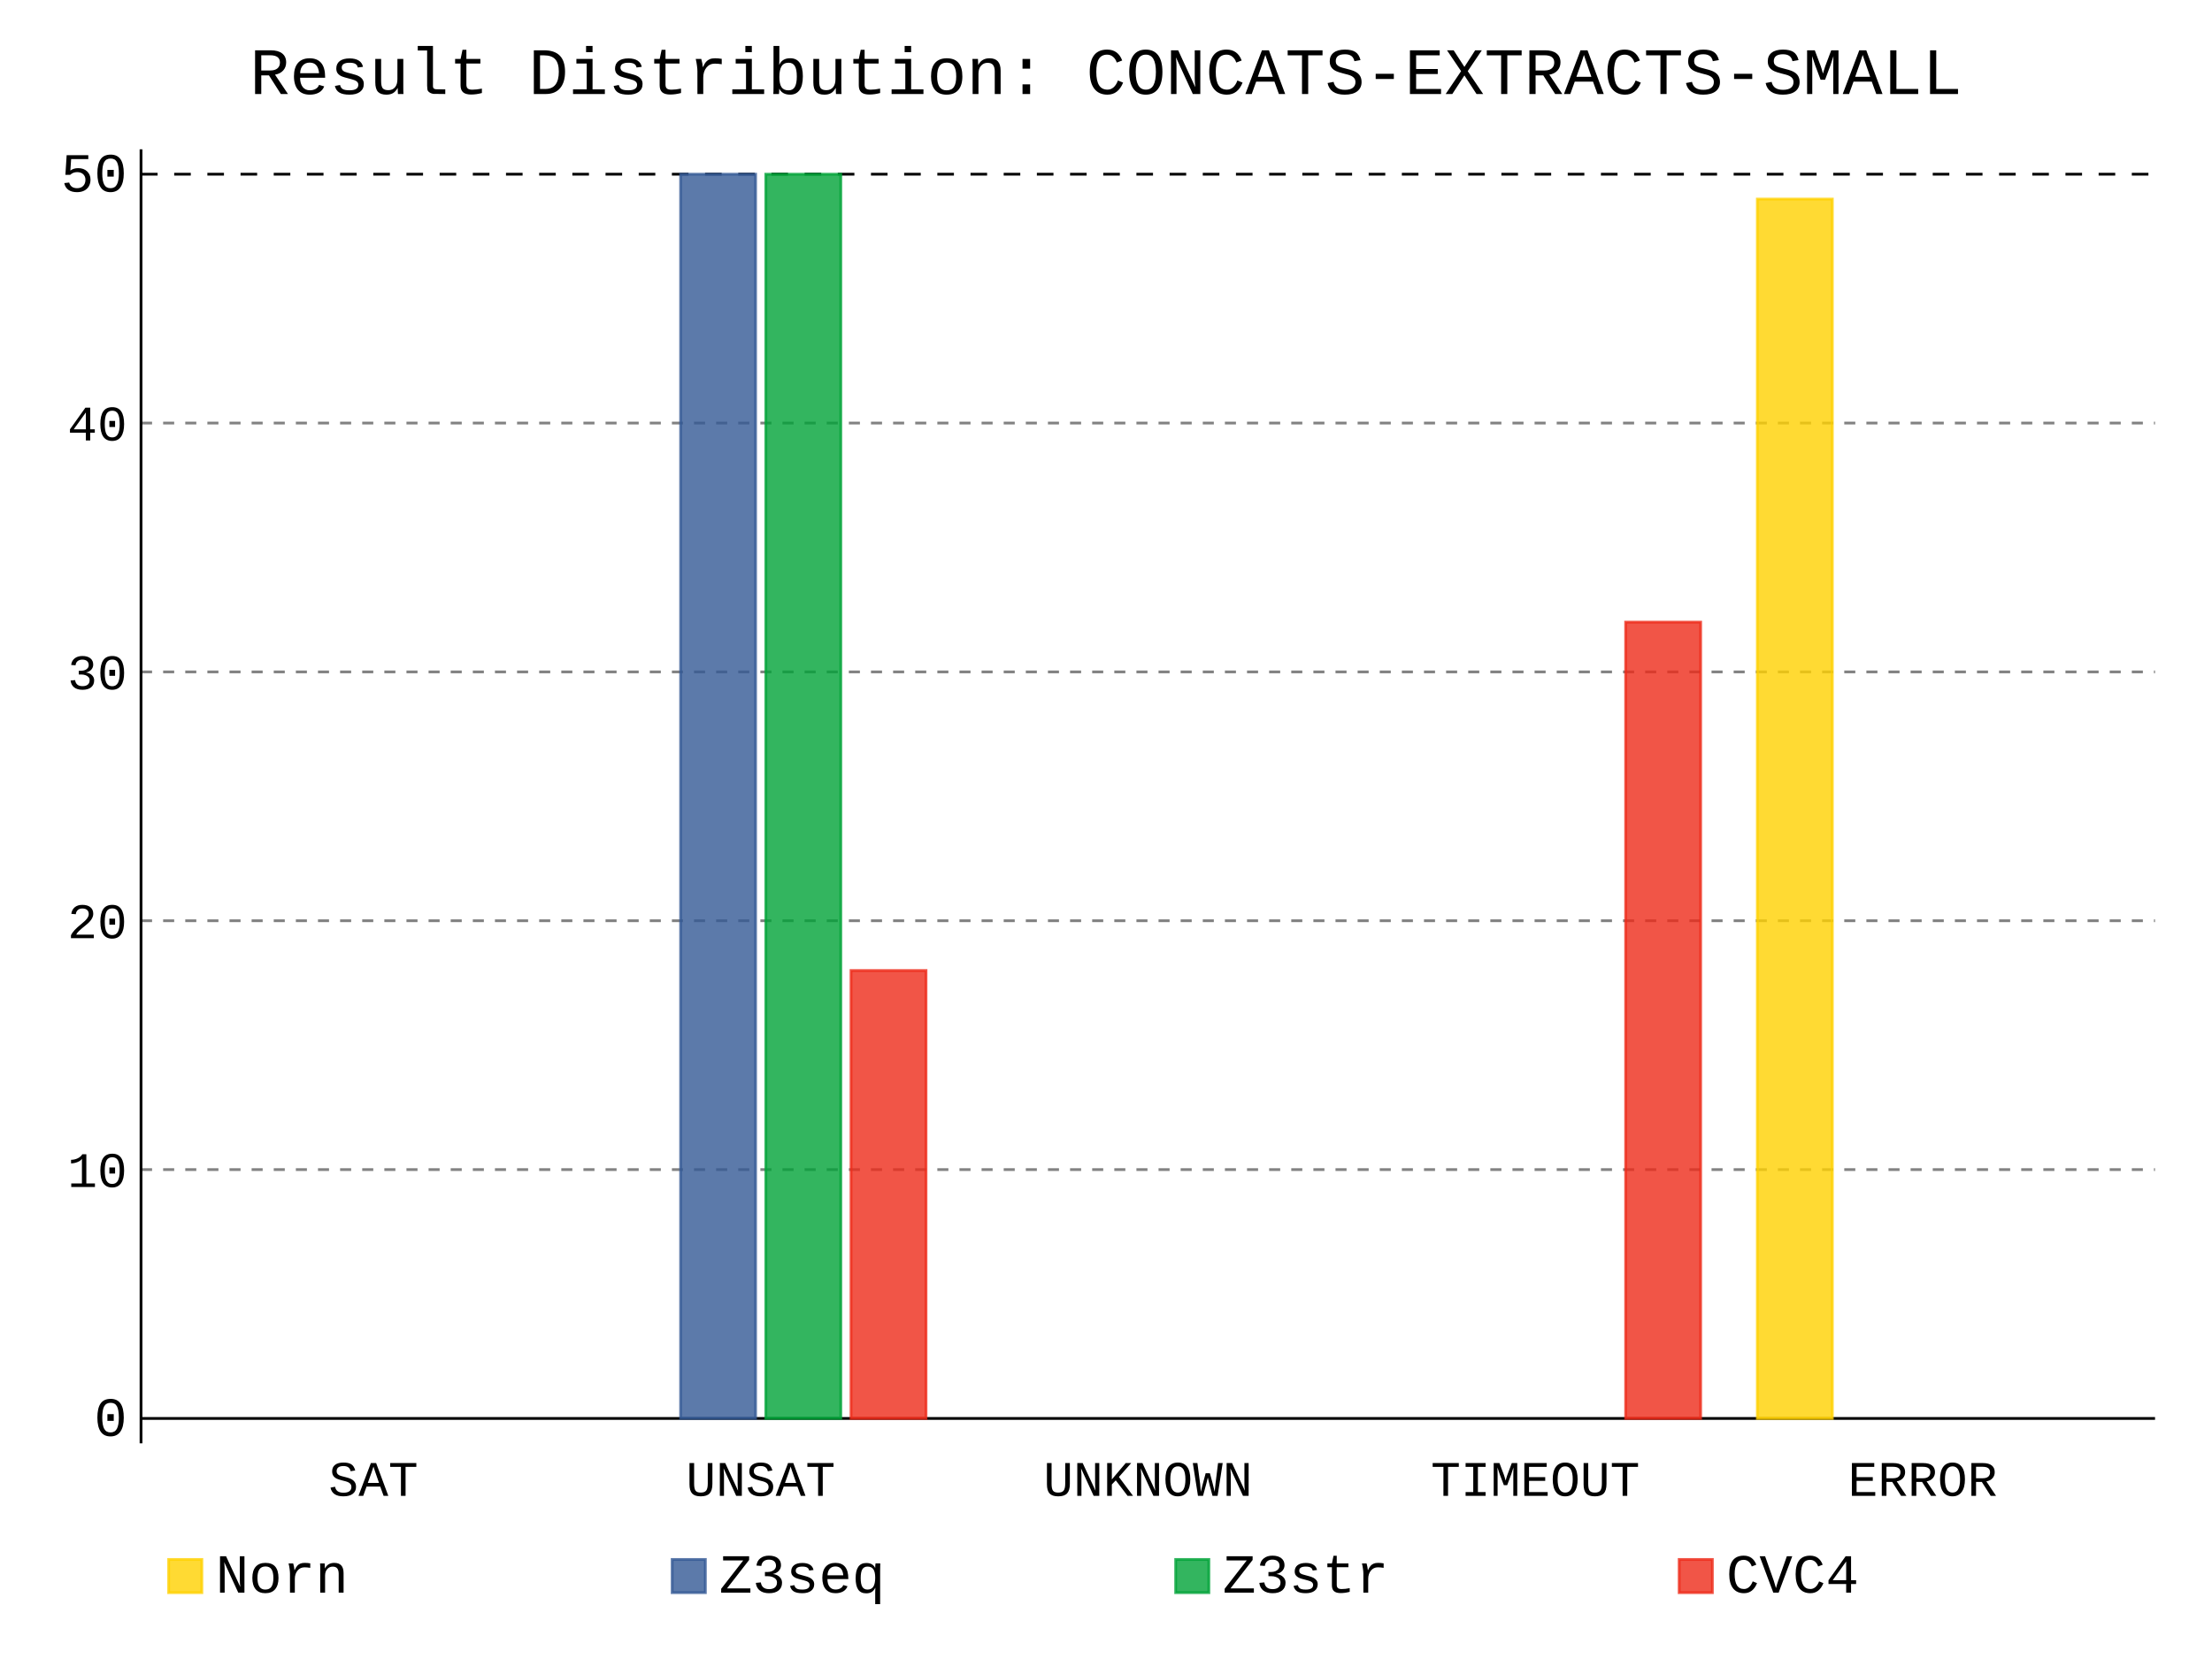
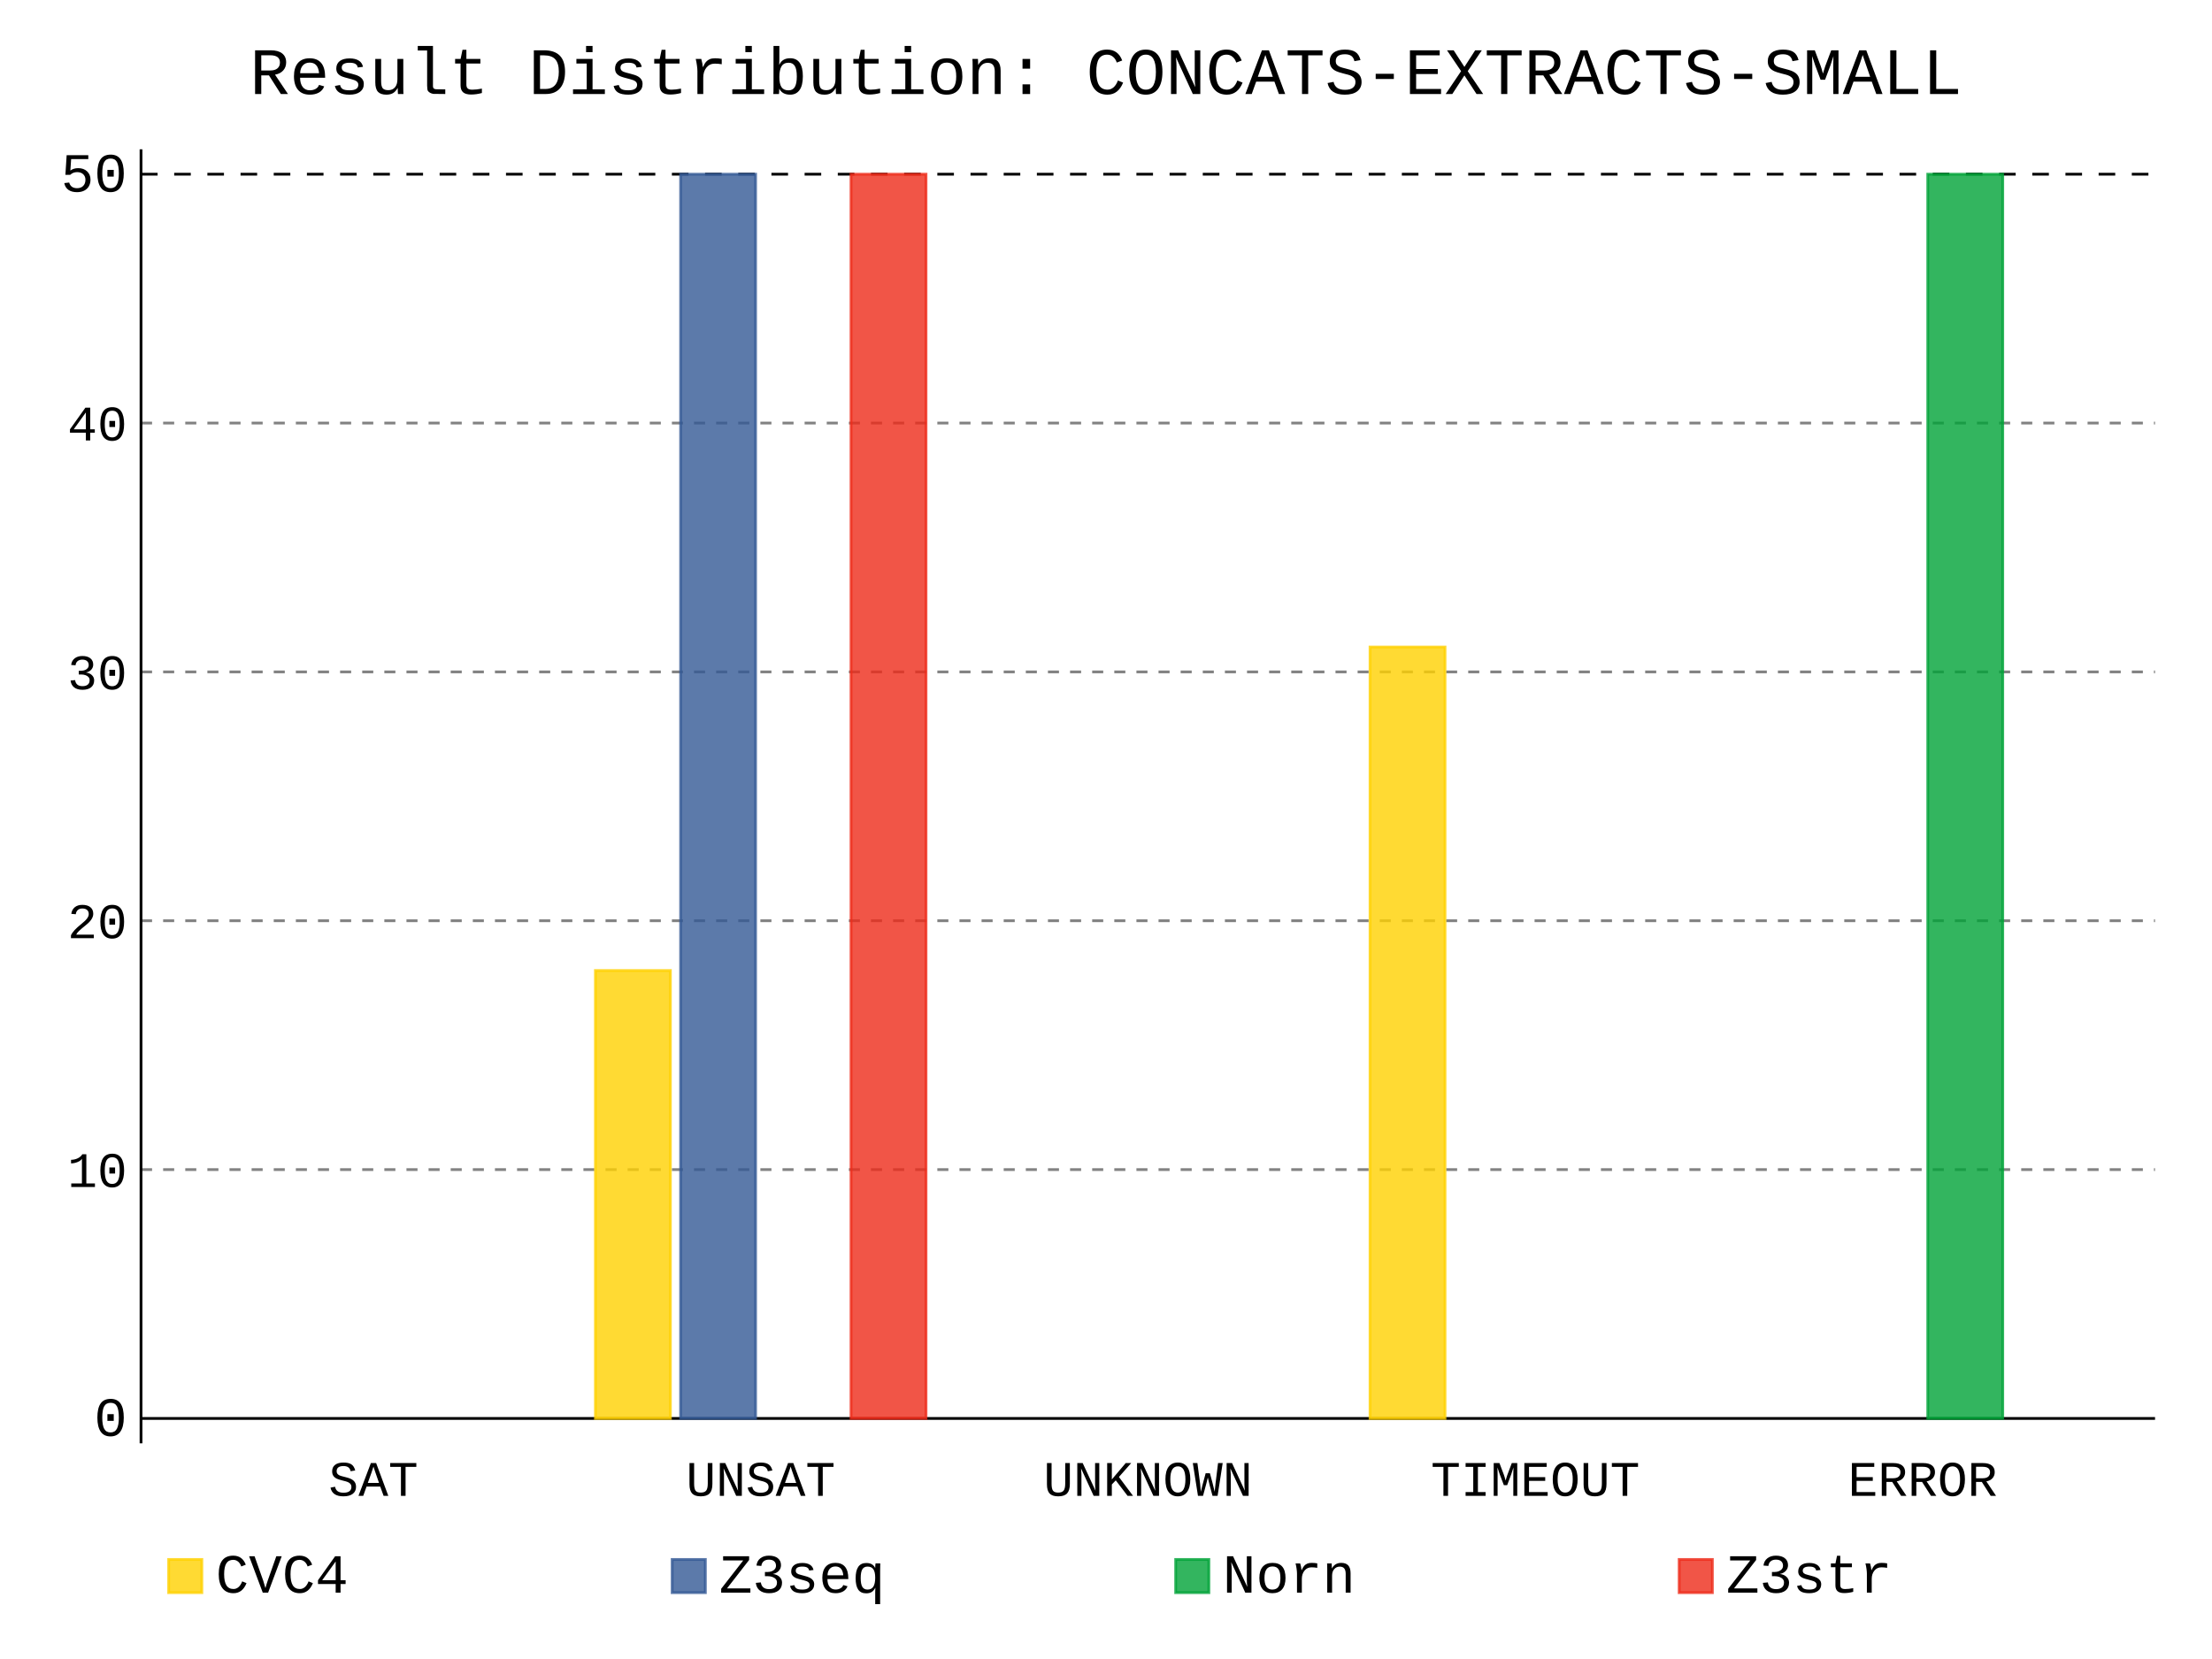
- <svg xmlns="http://www.w3.org/2000/svg" id="chart-17366dfc-ba0f-4e4d-ad57-34251fc20ab7" class="pygal-chart" viewBox="0 0 800 600">
+ <svg xmlns="http://www.w3.org/2000/svg" id="chart-bd6221f0-975c-41f7-a95b-dbdc4dbaa309" class="pygal-chart" viewBox="0 0 800 600">
  <defs>
-     <style type="text/css">#chart-17366dfc-ba0f-4e4d-ad57-34251fc20ab7{-webkit-user-select:none;-webkit-font-smoothing:antialiased;font-family:Consolas,"Liberation Mono",Menlo,Courier,monospace}#chart-17366dfc-ba0f-4e4d-ad57-34251fc20ab7 .title{font-family:Consolas,"Liberation Mono",Menlo,Courier,monospace;font-size:24px}#chart-17366dfc-ba0f-4e4d-ad57-34251fc20ab7 .legends .legend text{font-family:Consolas,"Liberation Mono",Menlo,Courier,monospace;font-size:20px}#chart-17366dfc-ba0f-4e4d-ad57-34251fc20ab7 .axis text{font-family:Consolas,"Liberation Mono",Menlo,Courier,monospace;font-size:18px}#chart-17366dfc-ba0f-4e4d-ad57-34251fc20ab7 .axis text.major{font-family:Consolas,"Liberation Mono",Menlo,Courier,monospace;font-size:20px}#chart-17366dfc-ba0f-4e4d-ad57-34251fc20ab7 .text-overlay text.value{font-family:Consolas,"Liberation Mono",Menlo,Courier,monospace;font-size:22px}#chart-17366dfc-ba0f-4e4d-ad57-34251fc20ab7 .text-overlay text.label{font-family:Consolas,"Liberation Mono",Menlo,Courier,monospace;font-size:20px}#chart-17366dfc-ba0f-4e4d-ad57-34251fc20ab7 .tooltip{font-family:Consolas,"Liberation Mono",Menlo,Courier,monospace;font-size:20px}#chart-17366dfc-ba0f-4e4d-ad57-34251fc20ab7 text.no_data{font-family:Consolas,"Liberation Mono",Menlo,Courier,monospace;font-size:64px}
- #chart-17366dfc-ba0f-4e4d-ad57-34251fc20ab7{background-color:#FFFFFF}#chart-17366dfc-ba0f-4e4d-ad57-34251fc20ab7 path,#chart-17366dfc-ba0f-4e4d-ad57-34251fc20ab7 line,#chart-17366dfc-ba0f-4e4d-ad57-34251fc20ab7 rect,#chart-17366dfc-ba0f-4e4d-ad57-34251fc20ab7 circle{-webkit-transition:100ms;-moz-transition:100ms;transition:100ms}#chart-17366dfc-ba0f-4e4d-ad57-34251fc20ab7 .graph &gt; .background{fill:#FFFFFF}#chart-17366dfc-ba0f-4e4d-ad57-34251fc20ab7 .plot &gt; .background{fill:#FFFFFF}#chart-17366dfc-ba0f-4e4d-ad57-34251fc20ab7 .graph{fill:#000000}#chart-17366dfc-ba0f-4e4d-ad57-34251fc20ab7 text.no_data{fill:#000000}#chart-17366dfc-ba0f-4e4d-ad57-34251fc20ab7 .title{fill:#000000}#chart-17366dfc-ba0f-4e4d-ad57-34251fc20ab7 .legends .legend text{fill:#000000}#chart-17366dfc-ba0f-4e4d-ad57-34251fc20ab7 .legends .legend:hover text{fill:#000000}#chart-17366dfc-ba0f-4e4d-ad57-34251fc20ab7 .axis .line{stroke:#000000}#chart-17366dfc-ba0f-4e4d-ad57-34251fc20ab7 .axis .guide.line{stroke:#828282}#chart-17366dfc-ba0f-4e4d-ad57-34251fc20ab7 .axis .major.line{stroke:#000000}#chart-17366dfc-ba0f-4e4d-ad57-34251fc20ab7 .axis text.major{fill:#000000}#chart-17366dfc-ba0f-4e4d-ad57-34251fc20ab7 .axis.y .guides:hover .guide.line,#chart-17366dfc-ba0f-4e4d-ad57-34251fc20ab7 .line-graph .axis.x .guides:hover .guide.line,#chart-17366dfc-ba0f-4e4d-ad57-34251fc20ab7 .stackedline-graph .axis.x .guides:hover .guide.line,#chart-17366dfc-ba0f-4e4d-ad57-34251fc20ab7 .xy-graph .axis.x .guides:hover .guide.line{stroke:#000000}#chart-17366dfc-ba0f-4e4d-ad57-34251fc20ab7 .axis .guides:hover text{fill:#000000}#chart-17366dfc-ba0f-4e4d-ad57-34251fc20ab7 .reactive{fill-opacity:.8;stroke-opacity:.8}#chart-17366dfc-ba0f-4e4d-ad57-34251fc20ab7 .ci{stroke:#000000}#chart-17366dfc-ba0f-4e4d-ad57-34251fc20ab7 .reactive.active,#chart-17366dfc-ba0f-4e4d-ad57-34251fc20ab7 .active .reactive{fill-opacity:.9;stroke-opacity:.9;stroke-width:4}#chart-17366dfc-ba0f-4e4d-ad57-34251fc20ab7 .ci .reactive.active{stroke-width:1.5}#chart-17366dfc-ba0f-4e4d-ad57-34251fc20ab7 .series text{fill:#000000}#chart-17366dfc-ba0f-4e4d-ad57-34251fc20ab7 .tooltip rect{fill:#FFFFFF;stroke:#000000;-webkit-transition:opacity 100ms;-moz-transition:opacity 100ms;transition:opacity 100ms}#chart-17366dfc-ba0f-4e4d-ad57-34251fc20ab7 .tooltip .label{fill:#000000}#chart-17366dfc-ba0f-4e4d-ad57-34251fc20ab7 .tooltip .label{fill:#000000}#chart-17366dfc-ba0f-4e4d-ad57-34251fc20ab7 .tooltip .legend{font-size:.8em;fill:#828282}#chart-17366dfc-ba0f-4e4d-ad57-34251fc20ab7 .tooltip .x_label{font-size:.6em;fill:#000000}#chart-17366dfc-ba0f-4e4d-ad57-34251fc20ab7 .tooltip .xlink{font-size:.5em;text-decoration:underline}#chart-17366dfc-ba0f-4e4d-ad57-34251fc20ab7 .tooltip .value{font-size:1.5em}#chart-17366dfc-ba0f-4e4d-ad57-34251fc20ab7 .bound{font-size:.5em}#chart-17366dfc-ba0f-4e4d-ad57-34251fc20ab7 .max-value{font-size:.75em;fill:#828282}#chart-17366dfc-ba0f-4e4d-ad57-34251fc20ab7 .map-element{fill:#FFFFFF;stroke:#828282 !important}#chart-17366dfc-ba0f-4e4d-ad57-34251fc20ab7 .map-element .reactive{fill-opacity:inherit;stroke-opacity:inherit}#chart-17366dfc-ba0f-4e4d-ad57-34251fc20ab7 .color-0,#chart-17366dfc-ba0f-4e4d-ad57-34251fc20ab7 .color-0 a:visited{stroke:#FFD000;fill:#FFD000}#chart-17366dfc-ba0f-4e4d-ad57-34251fc20ab7 .color-1,#chart-17366dfc-ba0f-4e4d-ad57-34251fc20ab7 .color-1 a:visited{stroke:#345995;fill:#345995}#chart-17366dfc-ba0f-4e4d-ad57-34251fc20ab7 .color-2,#chart-17366dfc-ba0f-4e4d-ad57-34251fc20ab7 .color-2 a:visited{stroke:#01A337;fill:#01A337}#chart-17366dfc-ba0f-4e4d-ad57-34251fc20ab7 .color-3,#chart-17366dfc-ba0f-4e4d-ad57-34251fc20ab7 .color-3 a:visited{stroke:#ED2B1A;fill:#ED2B1A}#chart-17366dfc-ba0f-4e4d-ad57-34251fc20ab7 .text-overlay .color-0 text{fill:black}#chart-17366dfc-ba0f-4e4d-ad57-34251fc20ab7 .text-overlay .color-1 text{fill:black}#chart-17366dfc-ba0f-4e4d-ad57-34251fc20ab7 .text-overlay .color-2 text{fill:black}#chart-17366dfc-ba0f-4e4d-ad57-34251fc20ab7 .text-overlay .color-3 text{fill:black}
- #chart-17366dfc-ba0f-4e4d-ad57-34251fc20ab7 text.no_data{text-anchor:middle}#chart-17366dfc-ba0f-4e4d-ad57-34251fc20ab7 .guide.line{fill:none}#chart-17366dfc-ba0f-4e4d-ad57-34251fc20ab7 .centered{text-anchor:middle}#chart-17366dfc-ba0f-4e4d-ad57-34251fc20ab7 .title{text-anchor:middle}#chart-17366dfc-ba0f-4e4d-ad57-34251fc20ab7 .legends .legend text{fill-opacity:1}#chart-17366dfc-ba0f-4e4d-ad57-34251fc20ab7 .axis.x text{text-anchor:middle}#chart-17366dfc-ba0f-4e4d-ad57-34251fc20ab7 .axis.x:not(.web) text[transform]{text-anchor:start}#chart-17366dfc-ba0f-4e4d-ad57-34251fc20ab7 .axis.x:not(.web) text[transform].backwards{text-anchor:end}#chart-17366dfc-ba0f-4e4d-ad57-34251fc20ab7 .axis.y text{text-anchor:end}#chart-17366dfc-ba0f-4e4d-ad57-34251fc20ab7 .axis.y text[transform].backwards{text-anchor:start}#chart-17366dfc-ba0f-4e4d-ad57-34251fc20ab7 .axis.y2 text{text-anchor:start}#chart-17366dfc-ba0f-4e4d-ad57-34251fc20ab7 .axis.y2 text[transform].backwards{text-anchor:end}#chart-17366dfc-ba0f-4e4d-ad57-34251fc20ab7 .axis .guide.line{stroke-dasharray:4,4}#chart-17366dfc-ba0f-4e4d-ad57-34251fc20ab7 .axis .major.guide.line{stroke-dasharray:6,6}#chart-17366dfc-ba0f-4e4d-ad57-34251fc20ab7 .horizontal .axis.y .guide.line,#chart-17366dfc-ba0f-4e4d-ad57-34251fc20ab7 .horizontal .axis.y2 .guide.line,#chart-17366dfc-ba0f-4e4d-ad57-34251fc20ab7 .vertical .axis.x .guide.line{opacity:0}#chart-17366dfc-ba0f-4e4d-ad57-34251fc20ab7 .horizontal .axis.always_show .guide.line,#chart-17366dfc-ba0f-4e4d-ad57-34251fc20ab7 .vertical .axis.always_show .guide.line{opacity:1 !important}#chart-17366dfc-ba0f-4e4d-ad57-34251fc20ab7 .axis.y .guides:hover .guide.line,#chart-17366dfc-ba0f-4e4d-ad57-34251fc20ab7 .axis.y2 .guides:hover .guide.line,#chart-17366dfc-ba0f-4e4d-ad57-34251fc20ab7 .axis.x .guides:hover .guide.line{opacity:1}#chart-17366dfc-ba0f-4e4d-ad57-34251fc20ab7 .axis .guides:hover text{opacity:1}#chart-17366dfc-ba0f-4e4d-ad57-34251fc20ab7 .nofill{fill:none}#chart-17366dfc-ba0f-4e4d-ad57-34251fc20ab7 .subtle-fill{fill-opacity:.2}#chart-17366dfc-ba0f-4e4d-ad57-34251fc20ab7 .dot{stroke-width:1px;fill-opacity:1}#chart-17366dfc-ba0f-4e4d-ad57-34251fc20ab7 .dot.active{stroke-width:5px}#chart-17366dfc-ba0f-4e4d-ad57-34251fc20ab7 .dot.negative{fill:transparent}#chart-17366dfc-ba0f-4e4d-ad57-34251fc20ab7 text,#chart-17366dfc-ba0f-4e4d-ad57-34251fc20ab7 tspan{stroke:none !important}#chart-17366dfc-ba0f-4e4d-ad57-34251fc20ab7 .series text.active{opacity:1}#chart-17366dfc-ba0f-4e4d-ad57-34251fc20ab7 .tooltip rect{fill-opacity:.95;stroke-width:.5}#chart-17366dfc-ba0f-4e4d-ad57-34251fc20ab7 .tooltip text{fill-opacity:1}#chart-17366dfc-ba0f-4e4d-ad57-34251fc20ab7 .showable{visibility:hidden}#chart-17366dfc-ba0f-4e4d-ad57-34251fc20ab7 .showable.shown{visibility:visible}#chart-17366dfc-ba0f-4e4d-ad57-34251fc20ab7 .gauge-background{fill:rgba(229,229,229,1);stroke:none}#chart-17366dfc-ba0f-4e4d-ad57-34251fc20ab7 .bg-lines{stroke:#FFFFFF;stroke-width:2px}</style>
+     <style type="text/css">#chart-bd6221f0-975c-41f7-a95b-dbdc4dbaa309{-webkit-user-select:none;-webkit-font-smoothing:antialiased;font-family:Consolas,"Liberation Mono",Menlo,Courier,monospace}#chart-bd6221f0-975c-41f7-a95b-dbdc4dbaa309 .title{font-family:Consolas,"Liberation Mono",Menlo,Courier,monospace;font-size:24px}#chart-bd6221f0-975c-41f7-a95b-dbdc4dbaa309 .legends .legend text{font-family:Consolas,"Liberation Mono",Menlo,Courier,monospace;font-size:20px}#chart-bd6221f0-975c-41f7-a95b-dbdc4dbaa309 .axis text{font-family:Consolas,"Liberation Mono",Menlo,Courier,monospace;font-size:18px}#chart-bd6221f0-975c-41f7-a95b-dbdc4dbaa309 .axis text.major{font-family:Consolas,"Liberation Mono",Menlo,Courier,monospace;font-size:20px}#chart-bd6221f0-975c-41f7-a95b-dbdc4dbaa309 .text-overlay text.value{font-family:Consolas,"Liberation Mono",Menlo,Courier,monospace;font-size:22px}#chart-bd6221f0-975c-41f7-a95b-dbdc4dbaa309 .text-overlay text.label{font-family:Consolas,"Liberation Mono",Menlo,Courier,monospace;font-size:20px}#chart-bd6221f0-975c-41f7-a95b-dbdc4dbaa309 .tooltip{font-family:Consolas,"Liberation Mono",Menlo,Courier,monospace;font-size:20px}#chart-bd6221f0-975c-41f7-a95b-dbdc4dbaa309 text.no_data{font-family:Consolas,"Liberation Mono",Menlo,Courier,monospace;font-size:64px}
+ #chart-bd6221f0-975c-41f7-a95b-dbdc4dbaa309{background-color:#FFFFFF}#chart-bd6221f0-975c-41f7-a95b-dbdc4dbaa309 path,#chart-bd6221f0-975c-41f7-a95b-dbdc4dbaa309 line,#chart-bd6221f0-975c-41f7-a95b-dbdc4dbaa309 rect,#chart-bd6221f0-975c-41f7-a95b-dbdc4dbaa309 circle{-webkit-transition:100ms;-moz-transition:100ms;transition:100ms}#chart-bd6221f0-975c-41f7-a95b-dbdc4dbaa309 .graph &gt; .background{fill:#FFFFFF}#chart-bd6221f0-975c-41f7-a95b-dbdc4dbaa309 .plot &gt; .background{fill:#FFFFFF}#chart-bd6221f0-975c-41f7-a95b-dbdc4dbaa309 .graph{fill:#000000}#chart-bd6221f0-975c-41f7-a95b-dbdc4dbaa309 text.no_data{fill:#000000}#chart-bd6221f0-975c-41f7-a95b-dbdc4dbaa309 .title{fill:#000000}#chart-bd6221f0-975c-41f7-a95b-dbdc4dbaa309 .legends .legend text{fill:#000000}#chart-bd6221f0-975c-41f7-a95b-dbdc4dbaa309 .legends .legend:hover text{fill:#000000}#chart-bd6221f0-975c-41f7-a95b-dbdc4dbaa309 .axis .line{stroke:#000000}#chart-bd6221f0-975c-41f7-a95b-dbdc4dbaa309 .axis .guide.line{stroke:#828282}#chart-bd6221f0-975c-41f7-a95b-dbdc4dbaa309 .axis .major.line{stroke:#000000}#chart-bd6221f0-975c-41f7-a95b-dbdc4dbaa309 .axis text.major{fill:#000000}#chart-bd6221f0-975c-41f7-a95b-dbdc4dbaa309 .axis.y .guides:hover .guide.line,#chart-bd6221f0-975c-41f7-a95b-dbdc4dbaa309 .line-graph .axis.x .guides:hover .guide.line,#chart-bd6221f0-975c-41f7-a95b-dbdc4dbaa309 .stackedline-graph .axis.x .guides:hover .guide.line,#chart-bd6221f0-975c-41f7-a95b-dbdc4dbaa309 .xy-graph .axis.x .guides:hover .guide.line{stroke:#000000}#chart-bd6221f0-975c-41f7-a95b-dbdc4dbaa309 .axis .guides:hover text{fill:#000000}#chart-bd6221f0-975c-41f7-a95b-dbdc4dbaa309 .reactive{fill-opacity:.8;stroke-opacity:.8}#chart-bd6221f0-975c-41f7-a95b-dbdc4dbaa309 .ci{stroke:#000000}#chart-bd6221f0-975c-41f7-a95b-dbdc4dbaa309 .reactive.active,#chart-bd6221f0-975c-41f7-a95b-dbdc4dbaa309 .active .reactive{fill-opacity:.9;stroke-opacity:.9;stroke-width:4}#chart-bd6221f0-975c-41f7-a95b-dbdc4dbaa309 .ci .reactive.active{stroke-width:1.5}#chart-bd6221f0-975c-41f7-a95b-dbdc4dbaa309 .series text{fill:#000000}#chart-bd6221f0-975c-41f7-a95b-dbdc4dbaa309 .tooltip rect{fill:#FFFFFF;stroke:#000000;-webkit-transition:opacity 100ms;-moz-transition:opacity 100ms;transition:opacity 100ms}#chart-bd6221f0-975c-41f7-a95b-dbdc4dbaa309 .tooltip .label{fill:#000000}#chart-bd6221f0-975c-41f7-a95b-dbdc4dbaa309 .tooltip .label{fill:#000000}#chart-bd6221f0-975c-41f7-a95b-dbdc4dbaa309 .tooltip .legend{font-size:.8em;fill:#828282}#chart-bd6221f0-975c-41f7-a95b-dbdc4dbaa309 .tooltip .x_label{font-size:.6em;fill:#000000}#chart-bd6221f0-975c-41f7-a95b-dbdc4dbaa309 .tooltip .xlink{font-size:.5em;text-decoration:underline}#chart-bd6221f0-975c-41f7-a95b-dbdc4dbaa309 .tooltip .value{font-size:1.5em}#chart-bd6221f0-975c-41f7-a95b-dbdc4dbaa309 .bound{font-size:.5em}#chart-bd6221f0-975c-41f7-a95b-dbdc4dbaa309 .max-value{font-size:.75em;fill:#828282}#chart-bd6221f0-975c-41f7-a95b-dbdc4dbaa309 .map-element{fill:#FFFFFF;stroke:#828282 !important}#chart-bd6221f0-975c-41f7-a95b-dbdc4dbaa309 .map-element .reactive{fill-opacity:inherit;stroke-opacity:inherit}#chart-bd6221f0-975c-41f7-a95b-dbdc4dbaa309 .color-0,#chart-bd6221f0-975c-41f7-a95b-dbdc4dbaa309 .color-0 a:visited{stroke:#FFD000;fill:#FFD000}#chart-bd6221f0-975c-41f7-a95b-dbdc4dbaa309 .color-1,#chart-bd6221f0-975c-41f7-a95b-dbdc4dbaa309 .color-1 a:visited{stroke:#345995;fill:#345995}#chart-bd6221f0-975c-41f7-a95b-dbdc4dbaa309 .color-2,#chart-bd6221f0-975c-41f7-a95b-dbdc4dbaa309 .color-2 a:visited{stroke:#01A337;fill:#01A337}#chart-bd6221f0-975c-41f7-a95b-dbdc4dbaa309 .color-3,#chart-bd6221f0-975c-41f7-a95b-dbdc4dbaa309 .color-3 a:visited{stroke:#ED2B1A;fill:#ED2B1A}#chart-bd6221f0-975c-41f7-a95b-dbdc4dbaa309 .text-overlay .color-0 text{fill:black}#chart-bd6221f0-975c-41f7-a95b-dbdc4dbaa309 .text-overlay .color-1 text{fill:black}#chart-bd6221f0-975c-41f7-a95b-dbdc4dbaa309 .text-overlay .color-2 text{fill:black}#chart-bd6221f0-975c-41f7-a95b-dbdc4dbaa309 .text-overlay .color-3 text{fill:black}
+ #chart-bd6221f0-975c-41f7-a95b-dbdc4dbaa309 text.no_data{text-anchor:middle}#chart-bd6221f0-975c-41f7-a95b-dbdc4dbaa309 .guide.line{fill:none}#chart-bd6221f0-975c-41f7-a95b-dbdc4dbaa309 .centered{text-anchor:middle}#chart-bd6221f0-975c-41f7-a95b-dbdc4dbaa309 .title{text-anchor:middle}#chart-bd6221f0-975c-41f7-a95b-dbdc4dbaa309 .legends .legend text{fill-opacity:1}#chart-bd6221f0-975c-41f7-a95b-dbdc4dbaa309 .axis.x text{text-anchor:middle}#chart-bd6221f0-975c-41f7-a95b-dbdc4dbaa309 .axis.x:not(.web) text[transform]{text-anchor:start}#chart-bd6221f0-975c-41f7-a95b-dbdc4dbaa309 .axis.x:not(.web) text[transform].backwards{text-anchor:end}#chart-bd6221f0-975c-41f7-a95b-dbdc4dbaa309 .axis.y text{text-anchor:end}#chart-bd6221f0-975c-41f7-a95b-dbdc4dbaa309 .axis.y text[transform].backwards{text-anchor:start}#chart-bd6221f0-975c-41f7-a95b-dbdc4dbaa309 .axis.y2 text{text-anchor:start}#chart-bd6221f0-975c-41f7-a95b-dbdc4dbaa309 .axis.y2 text[transform].backwards{text-anchor:end}#chart-bd6221f0-975c-41f7-a95b-dbdc4dbaa309 .axis .guide.line{stroke-dasharray:4,4}#chart-bd6221f0-975c-41f7-a95b-dbdc4dbaa309 .axis .major.guide.line{stroke-dasharray:6,6}#chart-bd6221f0-975c-41f7-a95b-dbdc4dbaa309 .horizontal .axis.y .guide.line,#chart-bd6221f0-975c-41f7-a95b-dbdc4dbaa309 .horizontal .axis.y2 .guide.line,#chart-bd6221f0-975c-41f7-a95b-dbdc4dbaa309 .vertical .axis.x .guide.line{opacity:0}#chart-bd6221f0-975c-41f7-a95b-dbdc4dbaa309 .horizontal .axis.always_show .guide.line,#chart-bd6221f0-975c-41f7-a95b-dbdc4dbaa309 .vertical .axis.always_show .guide.line{opacity:1 !important}#chart-bd6221f0-975c-41f7-a95b-dbdc4dbaa309 .axis.y .guides:hover .guide.line,#chart-bd6221f0-975c-41f7-a95b-dbdc4dbaa309 .axis.y2 .guides:hover .guide.line,#chart-bd6221f0-975c-41f7-a95b-dbdc4dbaa309 .axis.x .guides:hover .guide.line{opacity:1}#chart-bd6221f0-975c-41f7-a95b-dbdc4dbaa309 .axis .guides:hover text{opacity:1}#chart-bd6221f0-975c-41f7-a95b-dbdc4dbaa309 .nofill{fill:none}#chart-bd6221f0-975c-41f7-a95b-dbdc4dbaa309 .subtle-fill{fill-opacity:.2}#chart-bd6221f0-975c-41f7-a95b-dbdc4dbaa309 .dot{stroke-width:1px;fill-opacity:1}#chart-bd6221f0-975c-41f7-a95b-dbdc4dbaa309 .dot.active{stroke-width:5px}#chart-bd6221f0-975c-41f7-a95b-dbdc4dbaa309 .dot.negative{fill:transparent}#chart-bd6221f0-975c-41f7-a95b-dbdc4dbaa309 text,#chart-bd6221f0-975c-41f7-a95b-dbdc4dbaa309 tspan{stroke:none !important}#chart-bd6221f0-975c-41f7-a95b-dbdc4dbaa309 .series text.active{opacity:1}#chart-bd6221f0-975c-41f7-a95b-dbdc4dbaa309 .tooltip rect{fill-opacity:.95;stroke-width:.5}#chart-bd6221f0-975c-41f7-a95b-dbdc4dbaa309 .tooltip text{fill-opacity:1}#chart-bd6221f0-975c-41f7-a95b-dbdc4dbaa309 .showable{visibility:hidden}#chart-bd6221f0-975c-41f7-a95b-dbdc4dbaa309 .showable.shown{visibility:visible}#chart-bd6221f0-975c-41f7-a95b-dbdc4dbaa309 .gauge-background{fill:rgba(229,229,229,1);stroke:none}#chart-bd6221f0-975c-41f7-a95b-dbdc4dbaa309 .bg-lines{stroke:#FFFFFF;stroke-width:2px}</style>
  </defs>
  <g class="graph bar-graph vertical">
    <rect class="background" height="600" width="800" x="0" y="0" />
    <g class="plot" transform="translate(51, 54)">
      <rect class="background" height="468.0" width="728.4" x="0" y="0" />
      <g class="axis y always_show">
        <g class="guides">
          <path class="axis major line" d="M0 459 h728.4" />
          <text class="major" x="-5" y="465.3">0</text>
        </g>
        <g class="guides">
          <path class="guide line" d="M0 369 h728.4" />
          <text class="" x="-5" y="375.3">10</text>
        </g>
        <g class="guides">
          <path class="guide line" d="M0 279 h728.4" />
          <text class="" x="-5" y="285.3">20</text>
        </g>
        <g class="guides">
          <path class="guide line" d="M0 189 h728.4" />
          <text class="" x="-5" y="195.3">30</text>
        </g>
        <g class="guides">
          <path class="guide line" d="M0 99 h728.4" />
          <text class="" x="-5" y="105.3">40</text>
        </g>
        <g class="guides">
          <path class="major guide line" d="M0 9 h728.4" />
          <text class="major" x="-5" y="15.3">50</text>
        </g>
      </g>
      <g class="axis x">
        <path class="line" d="M0 0 v468" />
        <g class="guides">
          <path class="guide line" d="M84.046 0 v468" />
          <text class="" x="84.046" y="487.0">SAT</text>
        </g>
        <g class="guides">
          <path class="guide line" d="M224.123 0 v468" />
          <text class="" x="224.123" y="487.0">UNSAT</text>
        </g>
        <g class="guides">
          <path class="guide line" d="M364.2 0 v468" />
          <text class="" x="364.2" y="487.0">UNKNOWN</text>
        </g>
        <g class="guides">
          <path class="guide line" d="M504.277 0 v468" />
          <text class="" x="504.277" y="487.0">TIMEOUT</text>
        </g>
        <g class="guides">
          <path class="guide line" d="M644.354 0 v468" />
          <text class="" x="644.354" y="487.0">ERROR</text>
        </g>
      </g>
      <g class="series serie-0 color-0">
        <g class="bars">
          <g class="bar">
            <rect class="rect reactive tooltip-trigger" height="0.0" rx="0" ry="0" width="27.119" x="24.261" y="459.0" />
          </g>
          <g class="bar">
-             <rect class="rect reactive tooltip-trigger" height="0.0" rx="0" ry="0" width="27.119" x="164.338" y="459.0" />
+             <rect class="rect reactive tooltip-trigger" height="162.0" rx="0" ry="0" width="27.119" x="164.338" y="297.0" />
          </g>
          <g class="bar">
            <rect class="rect reactive tooltip-trigger" height="0.0" rx="0" ry="0" width="27.119" x="304.415" y="459.0" />
          </g>
          <g class="bar">
-             <rect class="rect reactive tooltip-trigger" height="0.0" rx="0" ry="0" width="27.119" x="444.492" y="459.0" />
+             <rect class="rect reactive tooltip-trigger" height="279.0" rx="0" ry="0" width="27.119" x="444.492" y="180.0" />
          </g>
          <g class="bar">
-             <rect class="rect reactive tooltip-trigger" height="441.0" rx="0" ry="0" width="27.119" x="584.569" y="18.0" />
+             <rect class="rect reactive tooltip-trigger" height="0.0" rx="0" ry="0" width="27.119" x="584.569" y="459.0" />
          </g>
        </g>
      </g>
      <g class="series serie-1 color-1">
        <g class="bars">
          <g class="bar">
            <rect class="rect reactive tooltip-trigger" height="0.0" rx="0" ry="0" width="27.119" x="55.078" y="459.0" />
          </g>
          <g class="bar">
            <rect class="rect reactive tooltip-trigger" height="450.0" rx="0" ry="0" width="27.119" x="195.155" y="9.0" />
          </g>
          <g class="bar">
            <rect class="rect reactive tooltip-trigger" height="0.0" rx="0" ry="0" width="27.119" x="335.232" y="459.0" />
          </g>
          <g class="bar">
            <rect class="rect reactive tooltip-trigger" height="0.0" rx="0" ry="0" width="27.119" x="475.309" y="459.0" />
          </g>
          <g class="bar">
            <rect class="rect reactive tooltip-trigger" height="0.0" rx="0" ry="0" width="27.119" x="615.386" y="459.0" />
          </g>
        </g>
      </g>
      <g class="series serie-2 color-2">
        <g class="bars">
          <g class="bar">
            <rect class="rect reactive tooltip-trigger" height="0.0" rx="0" ry="0" width="27.119" x="85.895" y="459.0" />
          </g>
          <g class="bar">
-             <rect class="rect reactive tooltip-trigger" height="450.0" rx="0" ry="0" width="27.119" x="225.972" y="9.0" />
+             <rect class="rect reactive tooltip-trigger" height="0.0" rx="0" ry="0" width="27.119" x="225.972" y="459.0" />
          </g>
          <g class="bar">
            <rect class="rect reactive tooltip-trigger" height="0.0" rx="0" ry="0" width="27.119" x="366.049" y="459.0" />
          </g>
          <g class="bar">
            <rect class="rect reactive tooltip-trigger" height="0.0" rx="0" ry="0" width="27.119" x="506.126" y="459.0" />
          </g>
          <g class="bar">
-             <rect class="rect reactive tooltip-trigger" height="0.0" rx="0" ry="0" width="27.119" x="646.203" y="459.0" />
+             <rect class="rect reactive tooltip-trigger" height="450.0" rx="0" ry="0" width="27.119" x="646.203" y="9.0" />
          </g>
        </g>
      </g>
      <g class="series serie-3 color-3">
        <g class="bars">
          <g class="bar">
            <rect class="rect reactive tooltip-trigger" height="0.0" rx="0" ry="0" width="27.119" x="116.712" y="459.0" />
          </g>
          <g class="bar">
-             <rect class="rect reactive tooltip-trigger" height="162.0" rx="0" ry="0" width="27.119" x="256.789" y="297.0" />
+             <rect class="rect reactive tooltip-trigger" height="450.0" rx="0" ry="0" width="27.119" x="256.789" y="9.0" />
          </g>
          <g class="bar">
            <rect class="rect reactive tooltip-trigger" height="0.0" rx="0" ry="0" width="27.119" x="396.866" y="459.0" />
          </g>
          <g class="bar">
-             <rect class="rect reactive tooltip-trigger" height="288.0" rx="0" ry="0" width="27.119" x="536.943" y="171.0" />
+             <rect class="rect reactive tooltip-trigger" height="0.0" rx="0" ry="0" width="27.119" x="536.943" y="459.0" />
          </g>
          <g class="bar">
            <rect class="rect reactive tooltip-trigger" height="0.0" rx="0" ry="0" width="27.119" x="677.02" y="459.0" />
          </g>
        </g>
      </g>
    </g>
    <g class="titles">
      <text class="title plot_title" x="400.0" y="34">Result Distribution: CONCATS-EXTRACTS-SMALL</text>
    </g>
    <g class="plot overlay" transform="translate(51, 54)">
      <g class="series serie-0 color-0" />
      <g class="series serie-1 color-1" />
      <g class="series serie-2 color-2" />
      <g class="series serie-3 color-3" />
    </g>
    <g class="plot text-overlay" transform="translate(51, 54)">
      <g class="series serie-0 color-0" />
      <g class="series serie-1 color-1" />
      <g class="series serie-2 color-2" />
      <g class="series serie-3 color-3" />
    </g>
    <g class="plot tooltip-overlay" transform="translate(51, 54)">
      <g class="tooltip" style="opacity: 0" transform="translate(0 0)">
        <rect class="tooltip-box" height="0" rx="10" ry="10" width="0" />
        <g class="text" />
      </g>
    </g>
    <g class="legends" transform="translate(61, 560)">
      <g class="legend reactive activate-serie" id="activate-serie-0">
        <rect class="color-0 reactive" height="12" width="12" x="0.0" y="4.0" />
-         <text x="17.0" y="16.0">Norn</text>
+         <text x="17.0" y="16.0">CVC4</text>
      </g>
      <g class="legend reactive activate-serie" id="activate-serie-1">
        <rect class="color-1 reactive" height="12" width="12" x="182.1" y="4.0" />
        <text x="199.1" y="16.0">Z3seq</text>
      </g>
      <g class="legend reactive activate-serie" id="activate-serie-2">
        <rect class="color-2 reactive" height="12" width="12" x="364.2" y="4.0" />
-         <text x="381.2" y="16.0">Z3str</text>
+         <text x="381.2" y="16.0">Norn</text>
      </g>
      <g class="legend reactive activate-serie" id="activate-serie-3">
        <rect class="color-3 reactive" height="12" width="12" x="546.3" y="4.0" />
-         <text x="563.3" y="16.0">CVC4</text>
+         <text x="563.3" y="16.0">Z3str</text>
      </g>
    </g>
  </g>
</svg>
